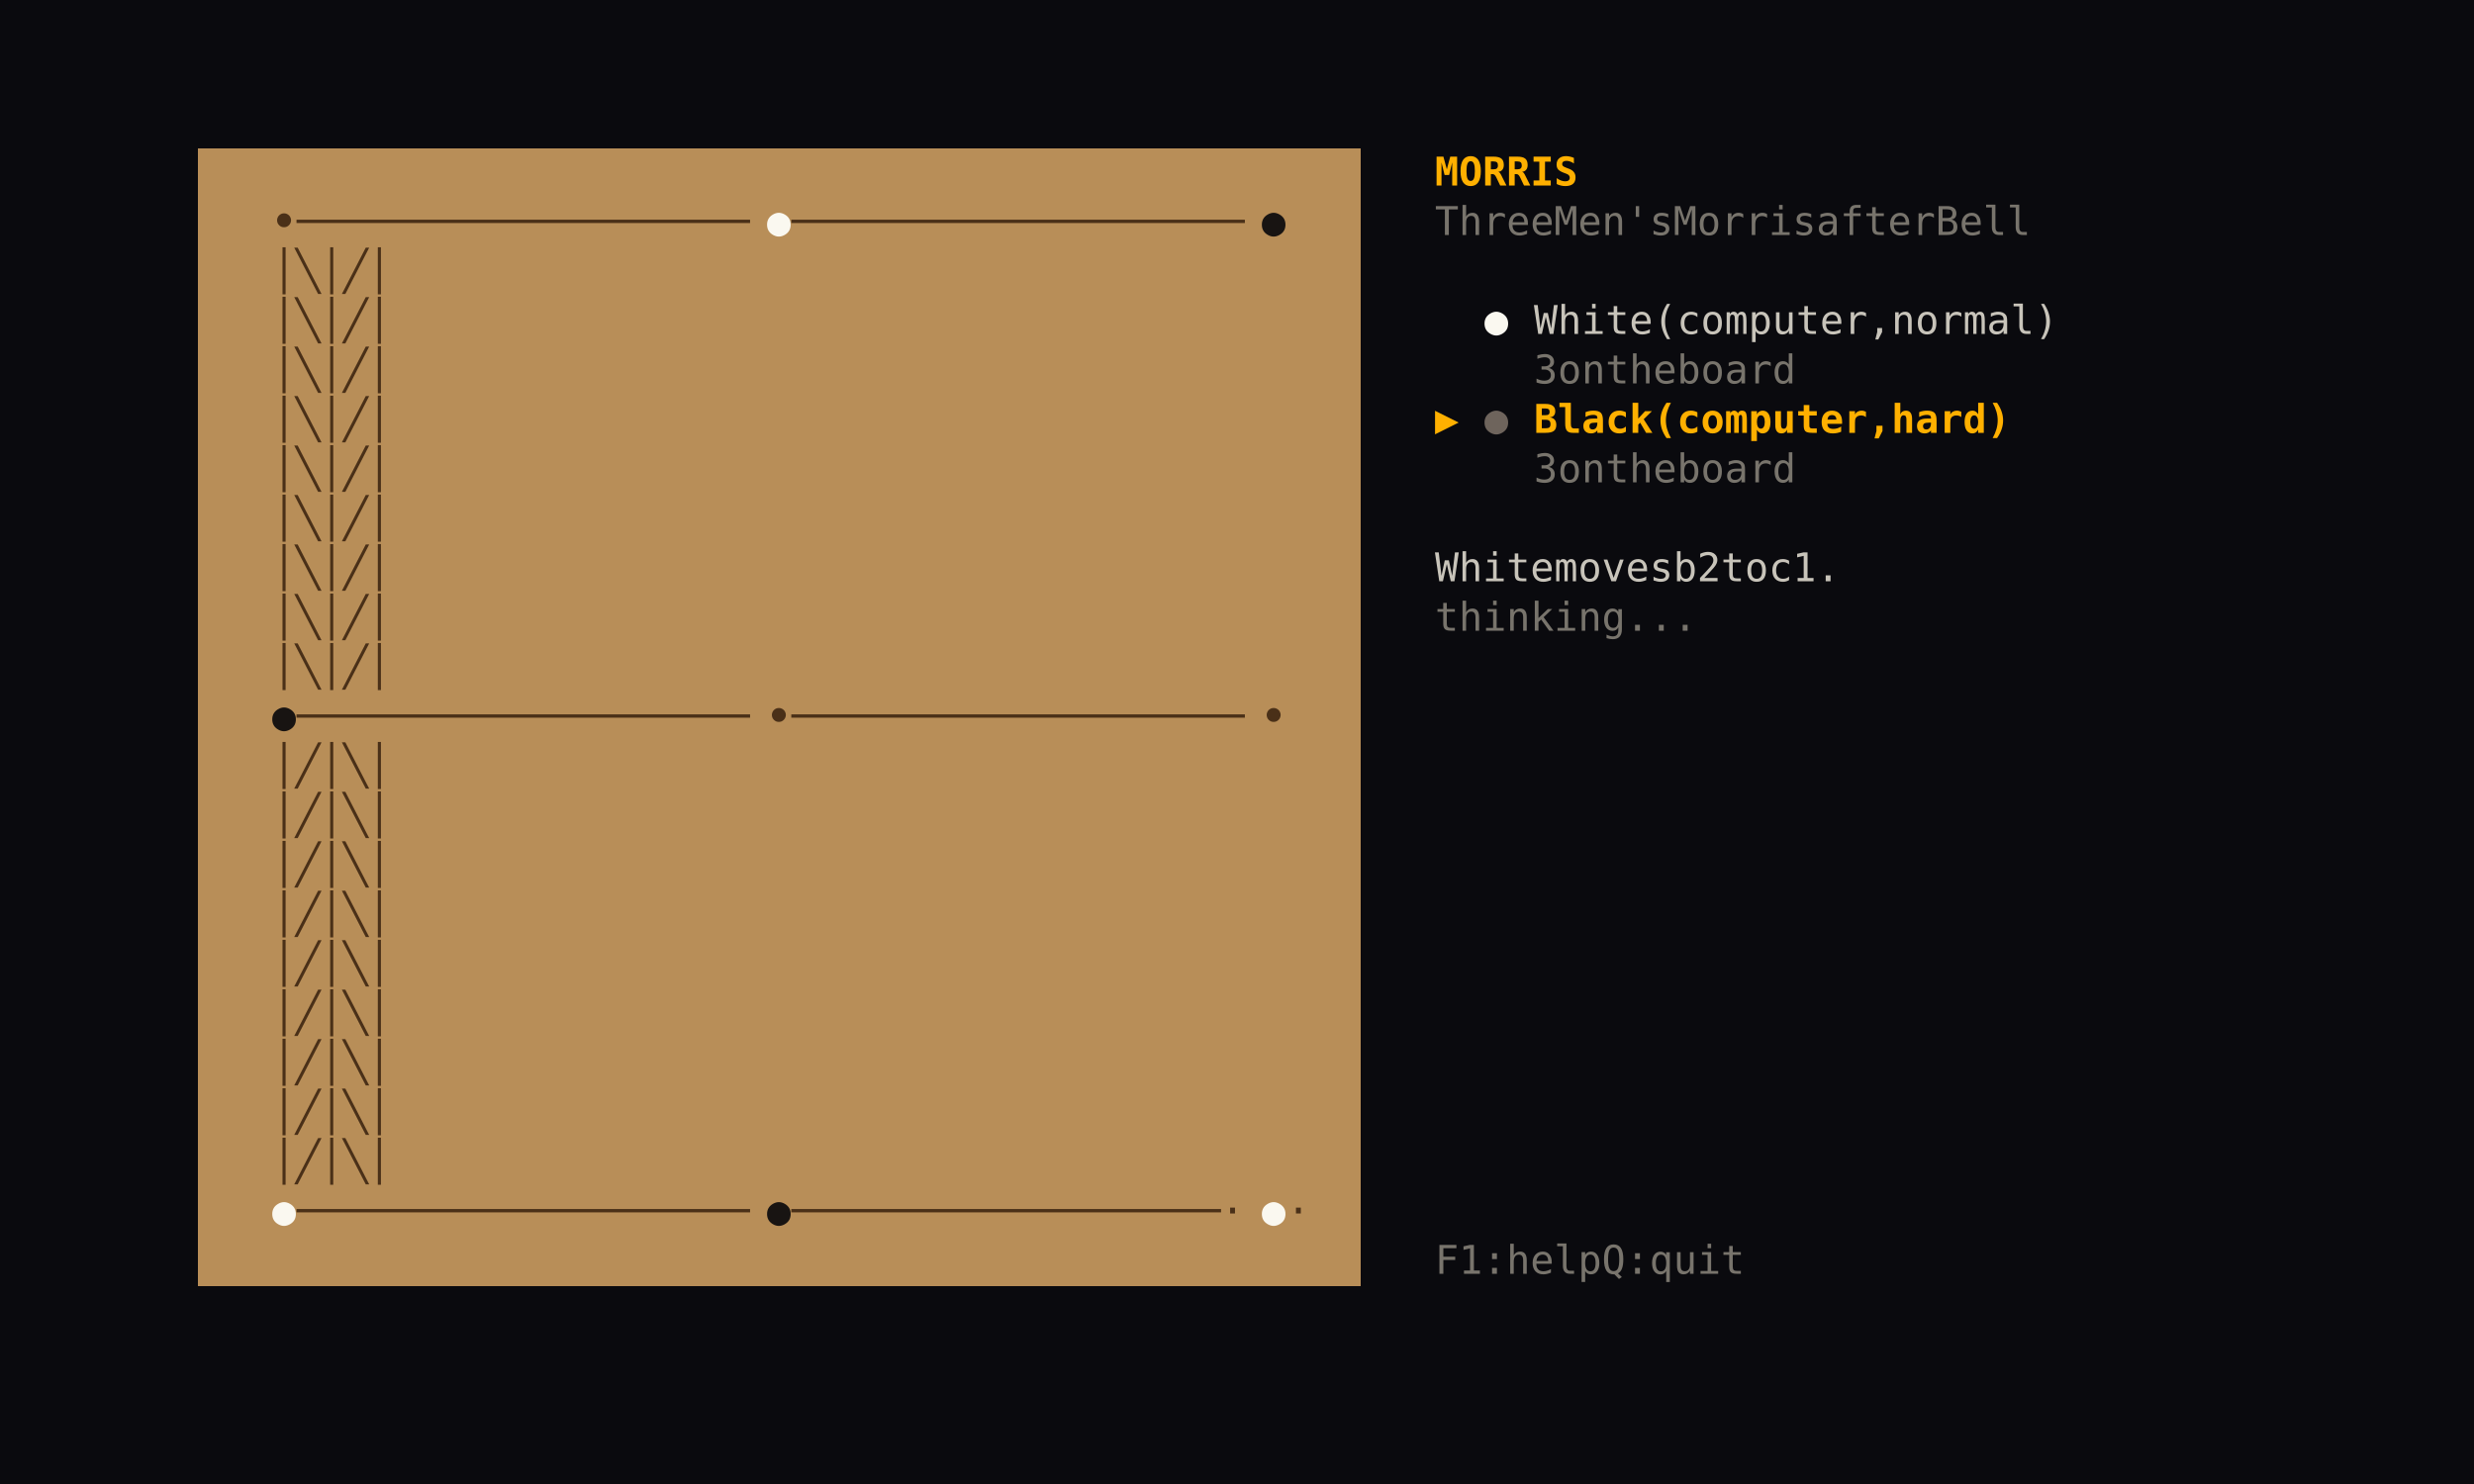
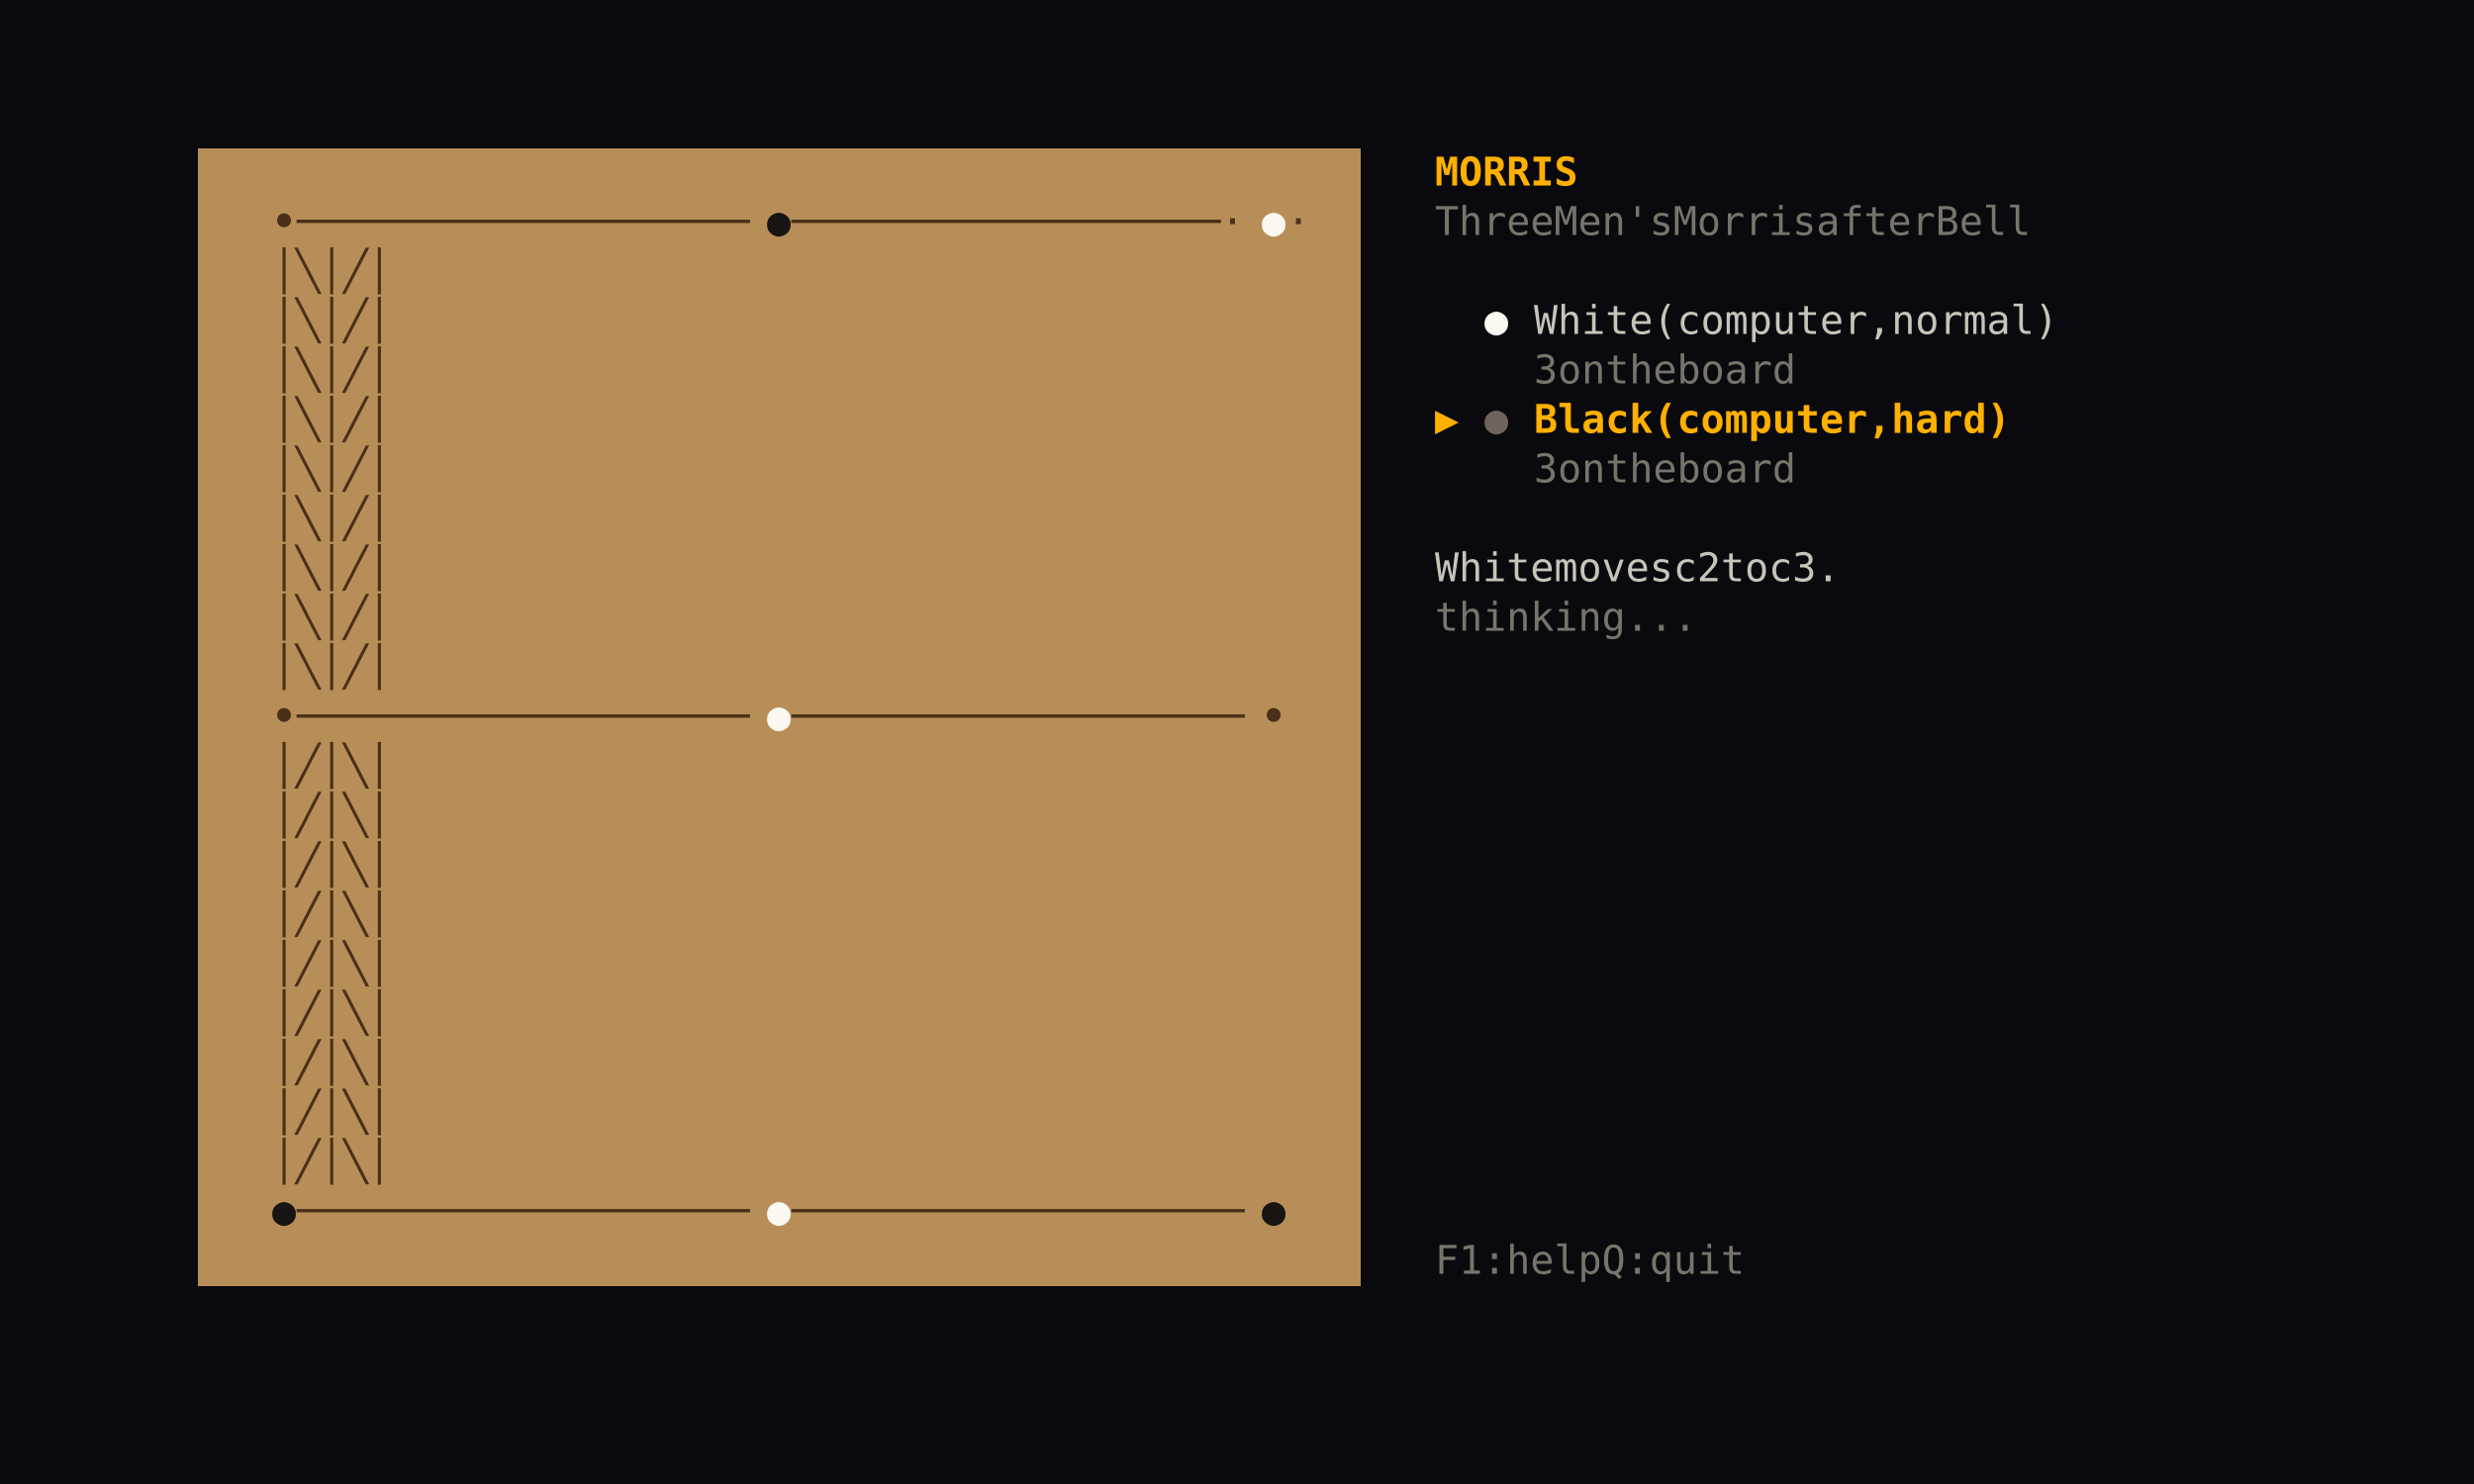
<svg xmlns="http://www.w3.org/2000/svg" viewBox="0 0 1000 600" width="1000" height="600" shape-rendering="crispEdges">
  <rect width="1000" height="600" fill="#101014" />
  <rect x="0" y="0" width="1000" height="20.5" fill="#0a0a0e" />
  <rect x="0" y="20" width="1000" height="20.5" fill="#0a0a0e" />
  <rect x="0" y="40" width="1000" height="20.5" fill="#0a0a0e" />
  <rect x="0" y="60" width="80" height="20.5" fill="#0a0a0e" />
  <rect x="80" y="60" width="470" height="20.5" fill="#b88e58" />
  <rect x="550" y="60" width="450" height="20.5" fill="#0a0a0e" />
  <rect x="0" y="80" width="80" height="20.5" fill="#0a0a0e" />
  <rect x="80" y="80" width="470" height="20.5" fill="#b88e58" />
  <rect x="550" y="80" width="450" height="20.5" fill="#0a0a0e" />
  <rect x="0" y="100" width="80" height="20.5" fill="#0a0a0e" />
  <rect x="80" y="100" width="470" height="20.5" fill="#b88e58" />
  <rect x="550" y="100" width="450" height="20.5" fill="#0a0a0e" />
  <rect x="0" y="120" width="80" height="20.5" fill="#0a0a0e" />
  <rect x="80" y="120" width="470" height="20.5" fill="#b88e58" />
  <rect x="550" y="120" width="450" height="20.5" fill="#0a0a0e" />
  <rect x="0" y="140" width="80" height="20.5" fill="#0a0a0e" />
  <rect x="80" y="140" width="470" height="20.5" fill="#b88e58" />
  <rect x="550" y="140" width="450" height="20.5" fill="#0a0a0e" />
  <rect x="0" y="160" width="80" height="20.5" fill="#0a0a0e" />
  <rect x="80" y="160" width="470" height="20.5" fill="#b88e58" />
  <rect x="550" y="160" width="450" height="20.5" fill="#0a0a0e" />
  <rect x="0" y="180" width="80" height="20.5" fill="#0a0a0e" />
  <rect x="80" y="180" width="470" height="20.5" fill="#b88e58" />
  <rect x="550" y="180" width="450" height="20.5" fill="#0a0a0e" />
  <rect x="0" y="200" width="80" height="20.5" fill="#0a0a0e" />
  <rect x="80" y="200" width="470" height="20.5" fill="#b88e58" />
  <rect x="550" y="200" width="450" height="20.5" fill="#0a0a0e" />
  <rect x="0" y="220" width="80" height="20.5" fill="#0a0a0e" />
  <rect x="80" y="220" width="470" height="20.5" fill="#b88e58" />
  <rect x="550" y="220" width="450" height="20.5" fill="#0a0a0e" />
  <rect x="0" y="240" width="80" height="20.5" fill="#0a0a0e" />
  <rect x="80" y="240" width="470" height="20.5" fill="#b88e58" />
  <rect x="550" y="240" width="450" height="20.5" fill="#0a0a0e" />
  <rect x="0" y="260" width="80" height="20.5" fill="#0a0a0e" />
  <rect x="80" y="260" width="470" height="20.5" fill="#b88e58" />
  <rect x="550" y="260" width="450" height="20.5" fill="#0a0a0e" />
  <rect x="0" y="280" width="80" height="20.5" fill="#0a0a0e" />
  <rect x="80" y="280" width="470" height="20.5" fill="#b88e58" />
  <rect x="550" y="280" width="450" height="20.5" fill="#0a0a0e" />
  <rect x="0" y="300" width="80" height="20.5" fill="#0a0a0e" />
  <rect x="80" y="300" width="470" height="20.5" fill="#b88e58" />
  <rect x="550" y="300" width="450" height="20.5" fill="#0a0a0e" />
  <rect x="0" y="320" width="80" height="20.5" fill="#0a0a0e" />
  <rect x="80" y="320" width="470" height="20.5" fill="#b88e58" />
  <rect x="550" y="320" width="450" height="20.5" fill="#0a0a0e" />
  <rect x="0" y="340" width="80" height="20.5" fill="#0a0a0e" />
  <rect x="80" y="340" width="470" height="20.5" fill="#b88e58" />
  <rect x="550" y="340" width="450" height="20.5" fill="#0a0a0e" />
  <rect x="0" y="360" width="80" height="20.5" fill="#0a0a0e" />
  <rect x="80" y="360" width="470" height="20.5" fill="#b88e58" />
  <rect x="550" y="360" width="450" height="20.5" fill="#0a0a0e" />
  <rect x="0" y="380" width="80" height="20.5" fill="#0a0a0e" />
  <rect x="80" y="380" width="470" height="20.5" fill="#b88e58" />
  <rect x="550" y="380" width="450" height="20.5" fill="#0a0a0e" />
  <rect x="0" y="400" width="80" height="20.5" fill="#0a0a0e" />
  <rect x="80" y="400" width="470" height="20.5" fill="#b88e58" />
  <rect x="550" y="400" width="450" height="20.5" fill="#0a0a0e" />
  <rect x="0" y="420" width="80" height="20.5" fill="#0a0a0e" />
  <rect x="80" y="420" width="470" height="20.5" fill="#b88e58" />
  <rect x="550" y="420" width="450" height="20.5" fill="#0a0a0e" />
  <rect x="0" y="440" width="80" height="20.5" fill="#0a0a0e" />
  <rect x="80" y="440" width="470" height="20.5" fill="#b88e58" />
  <rect x="550" y="440" width="450" height="20.5" fill="#0a0a0e" />
  <rect x="0" y="460" width="80" height="20.5" fill="#0a0a0e" />
  <rect x="80" y="460" width="470" height="20.5" fill="#b88e58" />
  <rect x="550" y="460" width="450" height="20.5" fill="#0a0a0e" />
  <rect x="0" y="480" width="80" height="20.5" fill="#0a0a0e" />
  <rect x="80" y="480" width="470" height="20.5" fill="#b88e58" />
  <rect x="550" y="480" width="450" height="20.5" fill="#0a0a0e" />
  <rect x="0" y="500" width="80" height="20.5" fill="#0a0a0e" />
  <rect x="80" y="500" width="470" height="20.5" fill="#b88e58" />
  <rect x="550" y="500" width="450" height="20.5" fill="#0a0a0e" />
  <rect x="0" y="520" width="1000" height="20.5" fill="#0a0a0e" />
  <rect x="0" y="540" width="1000" height="20.5" fill="#0a0a0e" />
  <rect x="0" y="560" width="1000" height="20.5" fill="#0a0a0e" />
  <rect x="0" y="580" width="1000" height="20.5" fill="#0a0a0e" />
  <g font-family="DejaVu Sans Mono, Menlo, Consolas, monospace" font-size="16" xml:space="preserve">
    <text x="580 590 600 610 620 630" y="75" fill="#ffb000" font-weight="bold">MORRIS</text>
    <text x="110" y="95" fill="#4a3018" font-weight="bold">•</text>
    <text x="120 130 140 150 160 170 180 190 200 210 220 230 240 250 260 270 280 290 300" y="95" fill="#4a3018">───────────────────</text>
-     <text x="310" y="95" fill="#faf8f0" font-weight="bold">●</text>
-     <text x="320 330 340 350 360 370 380 390 400 410 420 430 440 450 460 470 480 490 500" y="95" fill="#4a3018">───────────────────</text>
-     <text x="510" y="95" fill="#181412" font-weight="bold">●</text>
+     <text x="310" y="95" fill="#181412" font-weight="bold">●</text>
+     <text x="320 330 340 350 360 370 380 390 400 410 420 430 440 450 460 470 480 490 500" y="95" fill="#4a3018">──────────────────·</text>
+     <text x="510" y="95" fill="#faf8f0" font-weight="bold">●</text>
+     <text x="520" y="95" fill="#4a3018">·</text>
    <text x="580 590 600 610 620 640 650 660 670 680 700 710 720 730 740 750 770 780 790 800 810 830 840 850 860" y="95" fill="#78746c">ThreeMen'sMorrisafterBell</text>
    <text x="110 120 310 500 510" y="115" fill="#4a3018">│╲│╱│</text>
    <text x="110 140 310 480 510" y="135" fill="#4a3018">│╲│╱│</text>
    <text x="600" y="135" fill="#faf8f0">●</text>
    <text x="620 630 640 650 660 680 690 700 710 720 730 740 750 760 770 790 800 810 820 830 840 850" y="135" fill="#c8c4ba">White(computer,normal)</text>
    <text x="110 160 310 460 510" y="155" fill="#4a3018">│╲│╱│</text>
    <text x="620 640 650 670 680 690 710 720 730 740 750" y="155" fill="#78746c">3ontheboard</text>
    <text x="110 180 310 440 510" y="175" fill="#4a3018">│╲│╱│</text>
    <text x="580" y="175" fill="#ffb000" font-weight="bold">▶</text>
    <text x="600" y="175" fill="#6e645c">●</text>
    <text x="620 630 640 650 660 680 690 700 710 720 730 740 750 760 770 790 800 810 820 830" y="175" fill="#ffb000" font-weight="bold">Black(computer,hard)</text>
    <text x="110 200 310 420 510" y="195" fill="#4a3018">│╲│╱│</text>
    <text x="620 640 650 670 680 690 710 720 730 740 750" y="195" fill="#78746c">3ontheboard</text>
    <text x="110 220 310 400 510" y="215" fill="#4a3018">│╲│╱│</text>
    <text x="110 240 310 380 510" y="235" fill="#4a3018">│╲│╱│</text>
-     <text x="580 590 600 610 620 640 650 660 670 680 700 710 730 740 760 770 780" y="235" fill="#c8c4ba">Whitemovesb2toc1.</text>
+     <text x="580 590 600 610 620 640 650 660 670 680 700 710 730 740 760 770 780" y="235" fill="#c8c4ba">Whitemovesc2toc3.</text>
    <text x="110 260 310 360 510" y="255" fill="#4a3018">│╲│╱│</text>
    <text x="580 590 600 610 620 630 640 650 660 670 680" y="255" fill="#78746c">thinking...</text>
    <text x="110 280 310 340 510" y="275" fill="#4a3018">│╲│╱│</text>
-     <text x="110" y="295" fill="#181412" font-weight="bold">●</text>
+     <text x="110" y="295" fill="#4a3018" font-weight="bold">•</text>
    <text x="120 130 140 150 160 170 180 190 200 210 220 230 240 250 260 270 280 290 300" y="295" fill="#4a3018">───────────────────</text>
-     <text x="310" y="295" fill="#4a3018" font-weight="bold">•</text>
+     <text x="310" y="295" fill="#faf8f0" font-weight="bold">●</text>
    <text x="320 330 340 350 360 370 380 390 400 410 420 430 440 450 460 470 480 490 500" y="295" fill="#4a3018">───────────────────</text>
    <text x="510" y="295" fill="#4a3018" font-weight="bold">•</text>
    <text x="110 300 310 320 510" y="315" fill="#4a3018">│╱│╲│</text>
    <text x="110 280 310 340 510" y="335" fill="#4a3018">│╱│╲│</text>
    <text x="110 260 310 360 510" y="355" fill="#4a3018">│╱│╲│</text>
    <text x="110 240 310 380 510" y="375" fill="#4a3018">│╱│╲│</text>
    <text x="110 220 310 400 510" y="395" fill="#4a3018">│╱│╲│</text>
    <text x="110 200 310 420 510" y="415" fill="#4a3018">│╱│╲│</text>
    <text x="110 180 310 440 510" y="435" fill="#4a3018">│╱│╲│</text>
    <text x="110 160 310 460 510" y="455" fill="#4a3018">│╱│╲│</text>
    <text x="110 140 310 480 510" y="475" fill="#4a3018">│╱│╲│</text>
-     <text x="110" y="495" fill="#faf8f0" font-weight="bold">●</text>
+     <text x="110" y="495" fill="#181412" font-weight="bold">●</text>
    <text x="120 130 140 150 160 170 180 190 200 210 220 230 240 250 260 270 280 290 300" y="495" fill="#4a3018">───────────────────</text>
-     <text x="310" y="495" fill="#181412" font-weight="bold">●</text>
-     <text x="320 330 340 350 360 370 380 390 400 410 420 430 440 450 460 470 480 490 500" y="495" fill="#4a3018">──────────────────·</text>
-     <text x="510" y="495" fill="#faf8f0" font-weight="bold">●</text>
-     <text x="520" y="495" fill="#4a3018">·</text>
+     <text x="310" y="495" fill="#faf8f0" font-weight="bold">●</text>
+     <text x="320 330 340 350 360 370 380 390 400 410 420 430 440 450 460 470 480 490 500" y="495" fill="#4a3018">───────────────────</text>
+     <text x="510" y="495" fill="#181412" font-weight="bold">●</text>
    <text x="580 590 600 620 630 640 650 690 700 720 730 740 750" y="515" fill="#78746c">F1:helpQ:quit</text>
  </g>
</svg>
